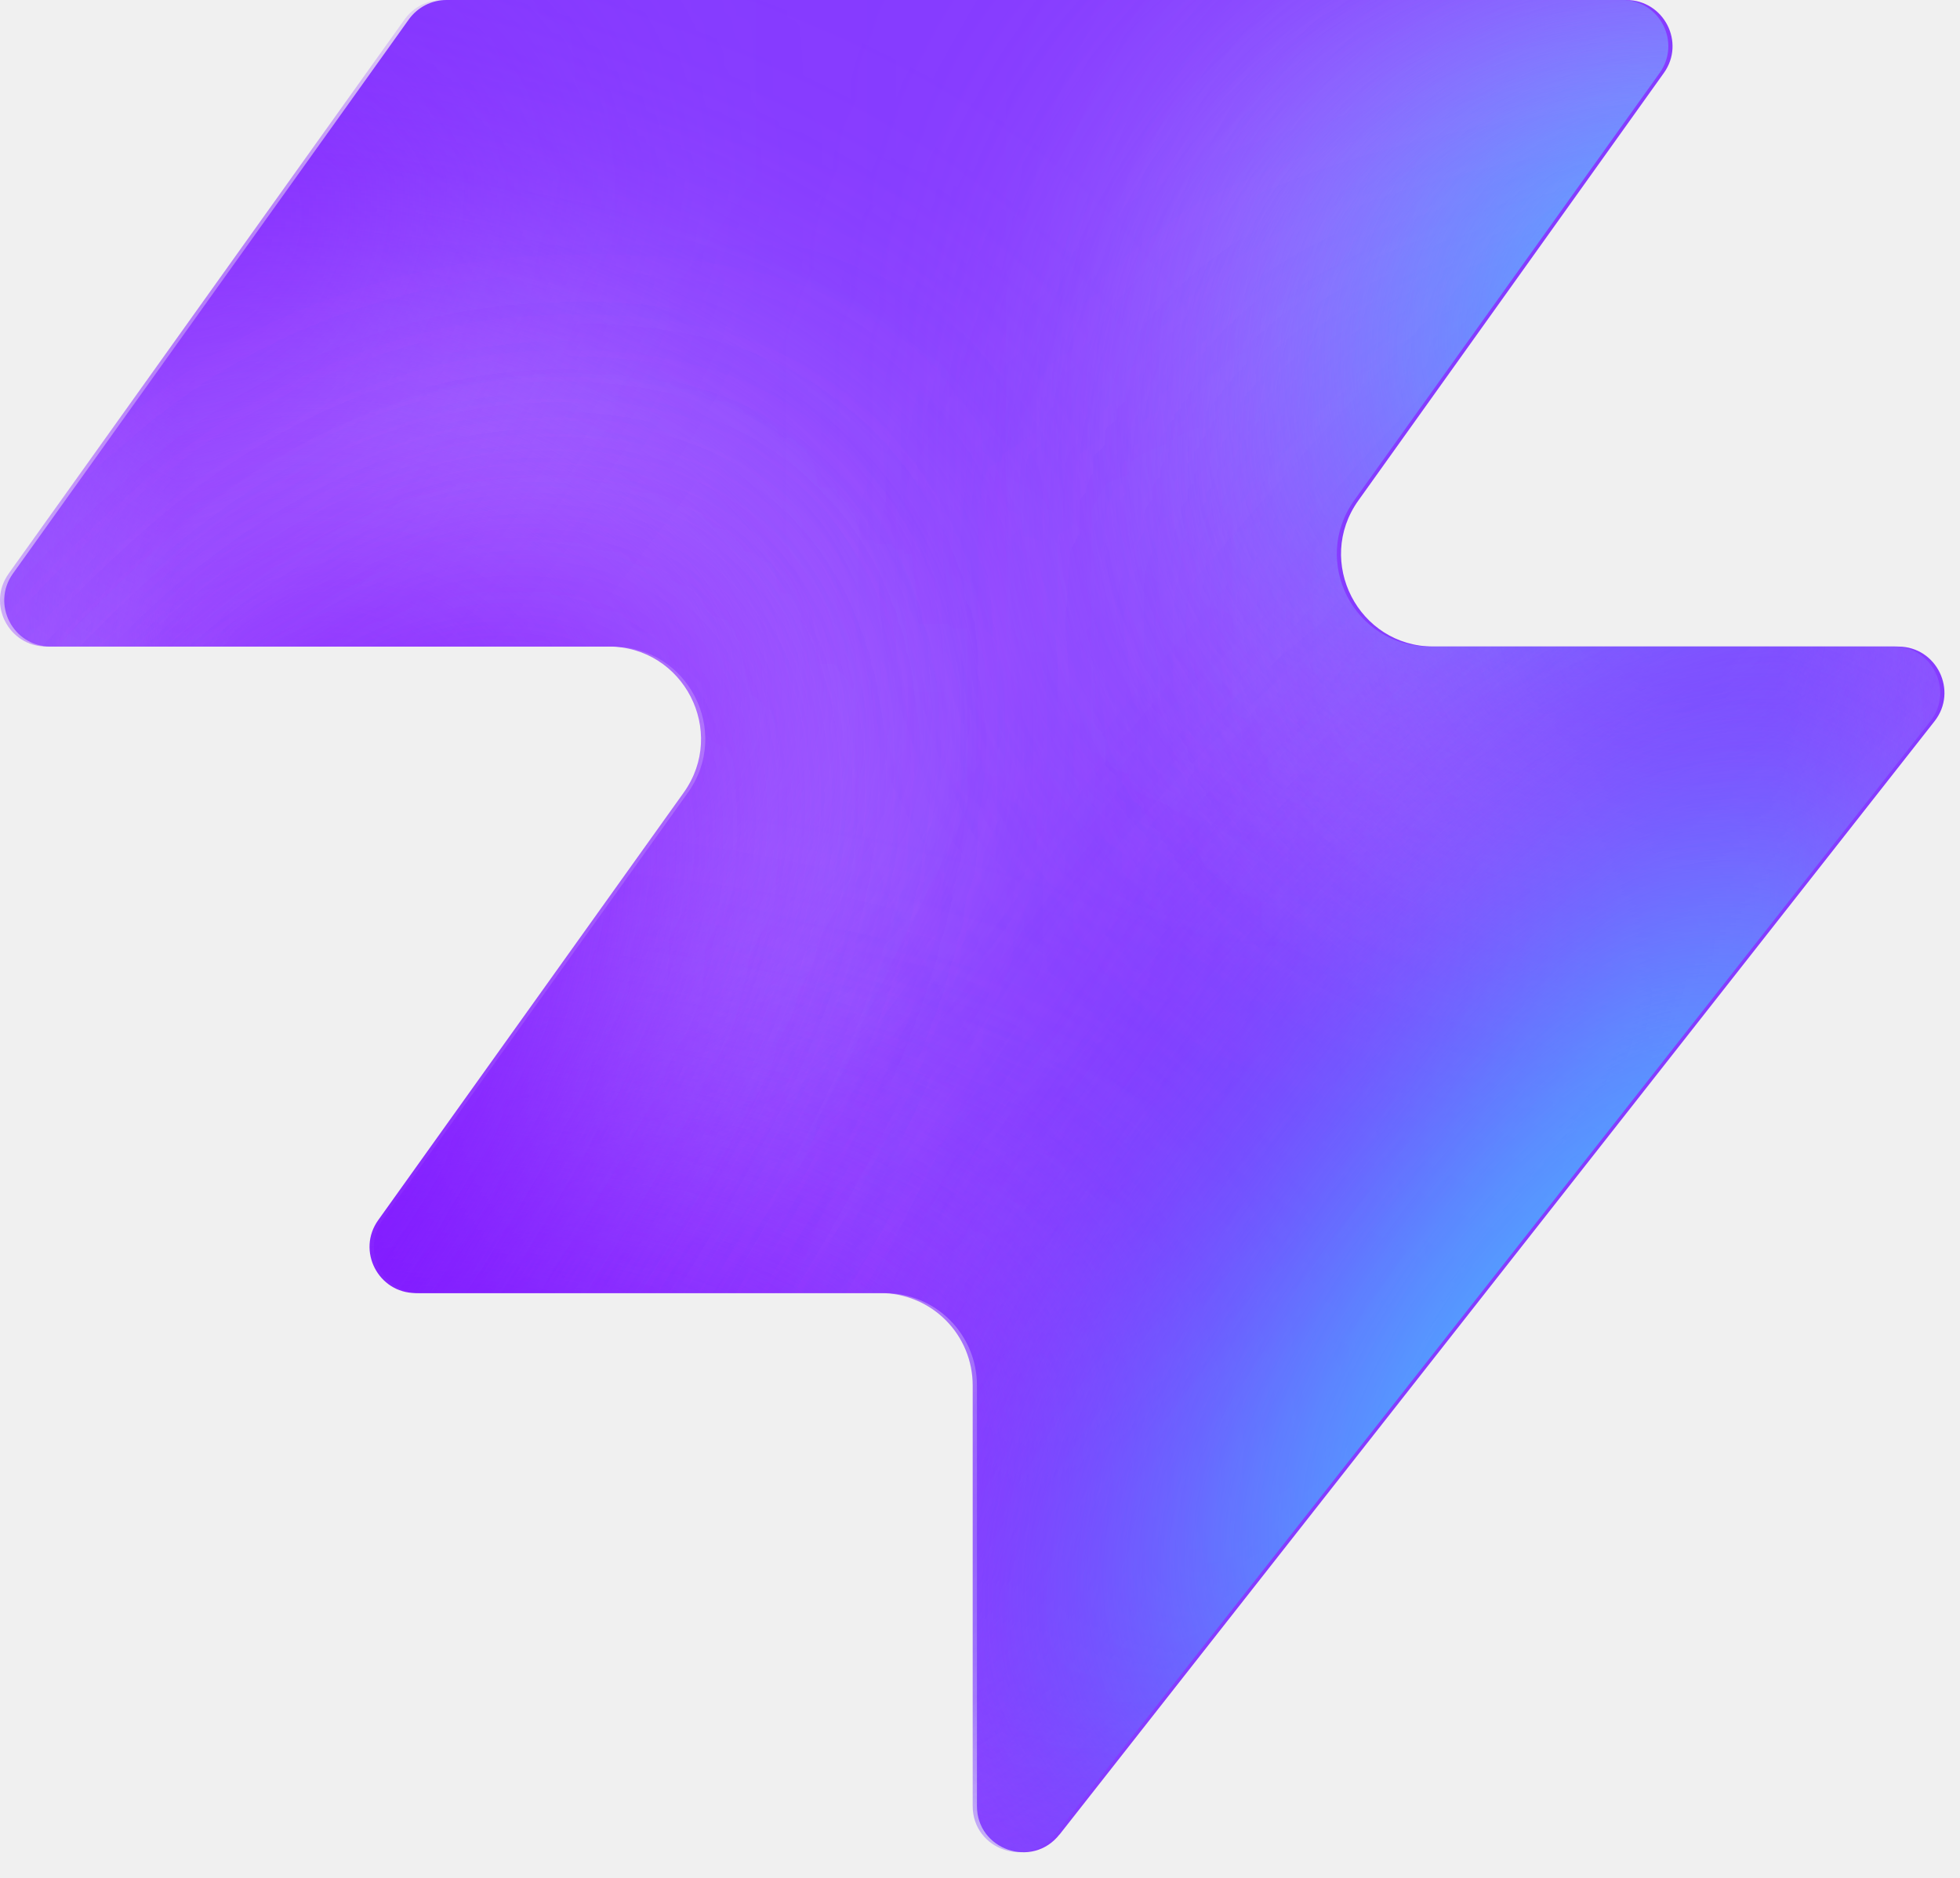
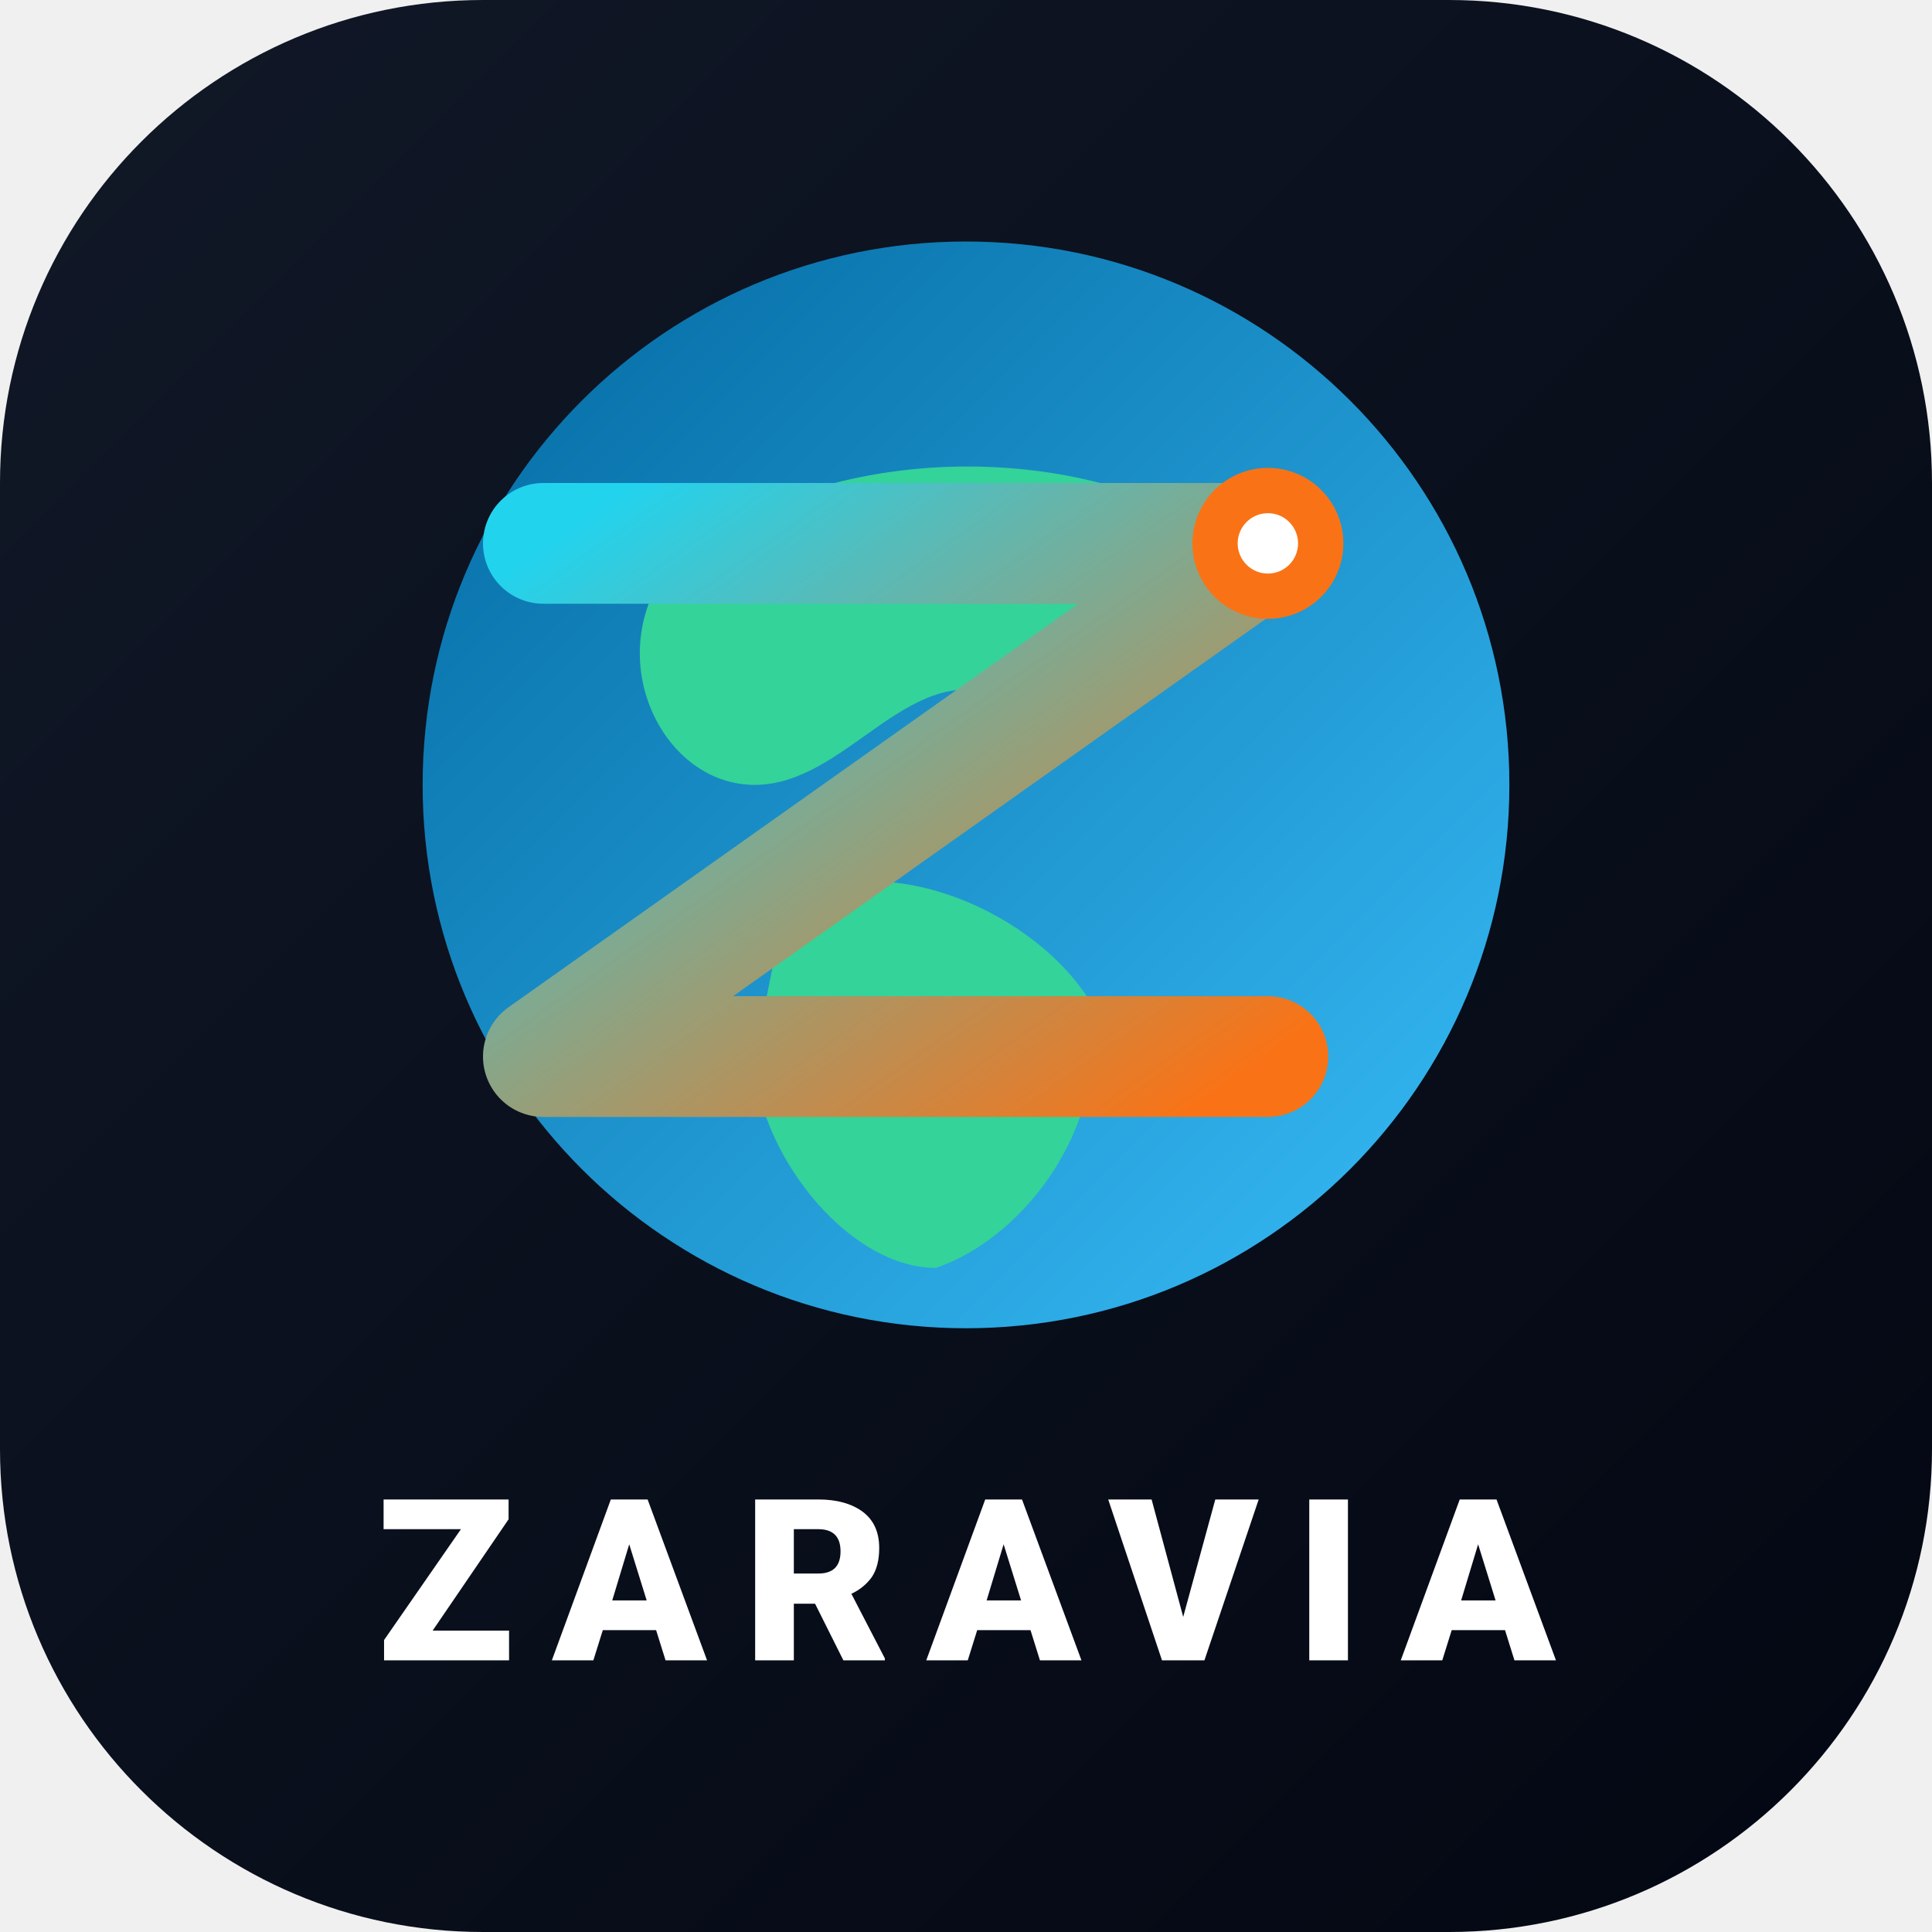
- <svg xmlns="http://www.w3.org/2000/svg" width="48" height="46" fill="none" viewBox="0 0 48 46">
-   <path fill="#863bff" d="M25.946 44.938c-.664.845-2.021.375-2.021-.698V33.937a2.26 2.26 0 0 0-2.262-2.262H10.287c-.92 0-1.456-1.04-.92-1.788l7.48-10.471c1.07-1.497 0-3.578-1.842-3.578H1.237c-.92 0-1.456-1.04-.92-1.788L10.013.474c.214-.297.556-.474.92-.474h28.894c.92 0 1.456 1.04.92 1.788l-7.48 10.471c-1.07 1.498 0 3.579 1.842 3.579h11.377c.943 0 1.473 1.088.89 1.83L25.947 44.94z" style="fill:#863bff;fill:color(display-p3 .525 .23 1);fill-opacity:1" />
-   <mask id="a" width="48" height="46" x="0" y="0" maskUnits="userSpaceOnUse" style="mask-type:alpha">
-     <path fill="#000" d="M25.842 44.938c-.664.844-2.021.375-2.021-.698V33.937a2.26 2.26 0 0 0-2.262-2.262H10.183c-.92 0-1.456-1.04-.92-1.788l7.48-10.471c1.07-1.498 0-3.579-1.842-3.579H1.133c-.92 0-1.456-1.04-.92-1.787L9.91.473c.214-.297.556-.474.92-.474h28.894c.92 0 1.456 1.04.92 1.788l-7.48 10.471c-1.07 1.498 0 3.578 1.842 3.578h11.377c.943 0 1.473 1.088.89 1.832L25.843 44.94z" style="fill:#000;fill-opacity:1" />
-   </mask>
-   <g mask="url(#a)">
-     <g filter="url(#b)">
-       <ellipse cx="5.508" cy="14.704" fill="#ede6ff" rx="5.508" ry="14.704" style="fill:#ede6ff;fill:color(display-p3 .927 .903 1);fill-opacity:1" transform="matrix(.00324 1 1 -.00324 -4.47 31.516)" />
-     </g>
-     <g filter="url(#c)">
-       <ellipse cx="10.399" cy="29.851" fill="#ede6ff" rx="10.399" ry="29.851" style="fill:#ede6ff;fill:color(display-p3 .927 .903 1);fill-opacity:1" transform="matrix(.00324 1 1 -.00324 -39.328 7.883)" />
-     </g>
-     <g filter="url(#d)">
-       <ellipse cx="5.508" cy="30.487" fill="#7e14ff" rx="5.508" ry="30.487" style="fill:#7e14ff;fill:color(display-p3 .492 .077 1);fill-opacity:1" transform="rotate(89.814 -25.913 -14.639)scale(1 -1)" />
-     </g>
-     <g filter="url(#e)">
-       <ellipse cx="5.508" cy="30.599" fill="#7e14ff" rx="5.508" ry="30.599" style="fill:#7e14ff;fill:color(display-p3 .492 .077 1);fill-opacity:1" transform="rotate(89.814 -32.644 -3.334)scale(1 -1)" />
-     </g>
-     <g filter="url(#f)">
-       <ellipse cx="5.508" cy="30.599" fill="#7e14ff" rx="5.508" ry="30.599" style="fill:#7e14ff;fill:color(display-p3 .492 .077 1);fill-opacity:1" transform="matrix(.00324 1 1 -.00324 -34.34 30.47)" />
-     </g>
-     <g filter="url(#g)">
-       <ellipse cx="14.072" cy="22.078" fill="#ede6ff" rx="14.072" ry="22.078" style="fill:#ede6ff;fill:color(display-p3 .927 .903 1);fill-opacity:1" transform="rotate(93.35 24.506 48.493)scale(-1 1)" />
-     </g>
-     <g filter="url(#h)">
-       <ellipse cx="3.47" cy="21.501" fill="#7e14ff" rx="3.47" ry="21.501" style="fill:#7e14ff;fill:color(display-p3 .492 .077 1);fill-opacity:1" transform="rotate(89.009 28.708 47.59)scale(-1 1)" />
-     </g>
-     <g filter="url(#i)">
-       <ellipse cx="3.47" cy="21.501" fill="#7e14ff" rx="3.47" ry="21.501" style="fill:#7e14ff;fill:color(display-p3 .492 .077 1);fill-opacity:1" transform="rotate(89.009 28.708 47.59)scale(-1 1)" />
-     </g>
-     <g filter="url(#j)">
-       <ellipse cx=".387" cy="8.972" fill="#7e14ff" rx="4.407" ry="29.108" style="fill:#7e14ff;fill:color(display-p3 .492 .077 1);fill-opacity:1" transform="rotate(39.51 .387 8.972)" />
-     </g>
-     <g filter="url(#k)">
-       <ellipse cx="47.523" cy="-6.092" fill="#7e14ff" rx="4.407" ry="29.108" style="fill:#7e14ff;fill:color(display-p3 .492 .077 1);fill-opacity:1" transform="rotate(37.892 47.523 -6.092)" />
-     </g>
-     <g filter="url(#l)">
-       <ellipse cx="41.412" cy="6.333" fill="#47bfff" rx="5.971" ry="9.665" style="fill:#47bfff;fill:color(display-p3 .28 .748 1);fill-opacity:1" transform="rotate(37.892 41.412 6.333)" />
-     </g>
-     <g filter="url(#m)">
-       <ellipse cx="-1.879" cy="38.332" fill="#7e14ff" rx="4.407" ry="29.108" style="fill:#7e14ff;fill:color(display-p3 .492 .077 1);fill-opacity:1" transform="rotate(37.892 -1.88 38.332)" />
-     </g>
-     <g filter="url(#n)">
-       <ellipse cx="-1.879" cy="38.332" fill="#7e14ff" rx="4.407" ry="29.108" style="fill:#7e14ff;fill:color(display-p3 .492 .077 1);fill-opacity:1" transform="rotate(37.892 -1.88 38.332)" />
-     </g>
-     <g filter="url(#o)">
-       <ellipse cx="35.651" cy="29.907" fill="#7e14ff" rx="4.407" ry="29.108" style="fill:#7e14ff;fill:color(display-p3 .492 .077 1);fill-opacity:1" transform="rotate(37.892 35.651 29.907)" />
-     </g>
-     <g filter="url(#p)">
-       <ellipse cx="38.418" cy="32.4" fill="#47bfff" rx="5.971" ry="15.297" style="fill:#47bfff;fill:color(display-p3 .28 .748 1);fill-opacity:1" transform="rotate(37.892 38.418 32.4)" />
-     </g>
-   </g>
+ <svg xmlns="http://www.w3.org/2000/svg" viewBox="0 0 64 64" width="100%" height="100%">
  <defs>
-     <filter id="b" width="60.045" height="41.654" x="-19.77" y="16.149" color-interpolation-filters="sRGB" filterUnits="userSpaceOnUse">
-       <feFlood flood-opacity="0" result="BackgroundImageFix" />
-       <feBlend in="SourceGraphic" in2="BackgroundImageFix" result="shape" />
-       <feGaussianBlur result="effect1_foregroundBlur_2002_17158" stdDeviation="7.659" />
-     </filter>
-     <filter id="c" width="90.34" height="51.437" x="-54.613" y="-7.533" color-interpolation-filters="sRGB" filterUnits="userSpaceOnUse">
-       <feFlood flood-opacity="0" result="BackgroundImageFix" />
-       <feBlend in="SourceGraphic" in2="BackgroundImageFix" result="shape" />
-       <feGaussianBlur result="effect1_foregroundBlur_2002_17158" stdDeviation="7.659" />
-     </filter>
-     <filter id="d" width="79.355" height="29.4" x="-49.64" y="2.03" color-interpolation-filters="sRGB" filterUnits="userSpaceOnUse">
-       <feFlood flood-opacity="0" result="BackgroundImageFix" />
-       <feBlend in="SourceGraphic" in2="BackgroundImageFix" result="shape" />
-       <feGaussianBlur result="effect1_foregroundBlur_2002_17158" stdDeviation="4.596" />
-     </filter>
-     <filter id="e" width="79.579" height="29.4" x="-45.045" y="20.029" color-interpolation-filters="sRGB" filterUnits="userSpaceOnUse">
-       <feFlood flood-opacity="0" result="BackgroundImageFix" />
-       <feBlend in="SourceGraphic" in2="BackgroundImageFix" result="shape" />
-       <feGaussianBlur result="effect1_foregroundBlur_2002_17158" stdDeviation="4.596" />
-     </filter>
-     <filter id="f" width="79.579" height="29.4" x="-43.513" y="21.178" color-interpolation-filters="sRGB" filterUnits="userSpaceOnUse">
-       <feFlood flood-opacity="0" result="BackgroundImageFix" />
-       <feBlend in="SourceGraphic" in2="BackgroundImageFix" result="shape" />
-       <feGaussianBlur result="effect1_foregroundBlur_2002_17158" stdDeviation="4.596" />
-     </filter>
-     <filter id="g" width="74.749" height="58.852" x="15.756" y="-17.901" color-interpolation-filters="sRGB" filterUnits="userSpaceOnUse">
-       <feFlood flood-opacity="0" result="BackgroundImageFix" />
-       <feBlend in="SourceGraphic" in2="BackgroundImageFix" result="shape" />
-       <feGaussianBlur result="effect1_foregroundBlur_2002_17158" stdDeviation="7.659" />
-     </filter>
-     <filter id="h" width="61.377" height="25.362" x="23.548" y="2.284" color-interpolation-filters="sRGB" filterUnits="userSpaceOnUse">
-       <feFlood flood-opacity="0" result="BackgroundImageFix" />
-       <feBlend in="SourceGraphic" in2="BackgroundImageFix" result="shape" />
-       <feGaussianBlur result="effect1_foregroundBlur_2002_17158" stdDeviation="4.596" />
-     </filter>
-     <filter id="i" width="61.377" height="25.362" x="23.548" y="2.284" color-interpolation-filters="sRGB" filterUnits="userSpaceOnUse">
-       <feFlood flood-opacity="0" result="BackgroundImageFix" />
-       <feBlend in="SourceGraphic" in2="BackgroundImageFix" result="shape" />
-       <feGaussianBlur result="effect1_foregroundBlur_2002_17158" stdDeviation="4.596" />
-     </filter>
-     <filter id="j" width="56.045" height="63.649" x="-27.636" y="-22.853" color-interpolation-filters="sRGB" filterUnits="userSpaceOnUse">
-       <feFlood flood-opacity="0" result="BackgroundImageFix" />
-       <feBlend in="SourceGraphic" in2="BackgroundImageFix" result="shape" />
-       <feGaussianBlur result="effect1_foregroundBlur_2002_17158" stdDeviation="4.596" />
-     </filter>
-     <filter id="k" width="54.814" height="64.646" x="20.116" y="-38.415" color-interpolation-filters="sRGB" filterUnits="userSpaceOnUse">
-       <feFlood flood-opacity="0" result="BackgroundImageFix" />
-       <feBlend in="SourceGraphic" in2="BackgroundImageFix" result="shape" />
-       <feGaussianBlur result="effect1_foregroundBlur_2002_17158" stdDeviation="4.596" />
-     </filter>
-     <filter id="l" width="33.541" height="35.313" x="24.641" y="-11.323" color-interpolation-filters="sRGB" filterUnits="userSpaceOnUse">
-       <feFlood flood-opacity="0" result="BackgroundImageFix" />
-       <feBlend in="SourceGraphic" in2="BackgroundImageFix" result="shape" />
-       <feGaussianBlur result="effect1_foregroundBlur_2002_17158" stdDeviation="4.596" />
-     </filter>
-     <filter id="m" width="54.814" height="64.646" x="-29.286" y="6.009" color-interpolation-filters="sRGB" filterUnits="userSpaceOnUse">
-       <feFlood flood-opacity="0" result="BackgroundImageFix" />
-       <feBlend in="SourceGraphic" in2="BackgroundImageFix" result="shape" />
-       <feGaussianBlur result="effect1_foregroundBlur_2002_17158" stdDeviation="4.596" />
-     </filter>
-     <filter id="n" width="54.814" height="64.646" x="-29.286" y="6.009" color-interpolation-filters="sRGB" filterUnits="userSpaceOnUse">
-       <feFlood flood-opacity="0" result="BackgroundImageFix" />
-       <feBlend in="SourceGraphic" in2="BackgroundImageFix" result="shape" />
-       <feGaussianBlur result="effect1_foregroundBlur_2002_17158" stdDeviation="4.596" />
-     </filter>
-     <filter id="o" width="54.814" height="64.646" x="8.244" y="-2.416" color-interpolation-filters="sRGB" filterUnits="userSpaceOnUse">
-       <feFlood flood-opacity="0" result="BackgroundImageFix" />
-       <feBlend in="SourceGraphic" in2="BackgroundImageFix" result="shape" />
-       <feGaussianBlur result="effect1_foregroundBlur_2002_17158" stdDeviation="4.596" />
-     </filter>
-     <filter id="p" width="39.409" height="43.623" x="18.713" y="10.588" color-interpolation-filters="sRGB" filterUnits="userSpaceOnUse">
-       <feFlood flood-opacity="0" result="BackgroundImageFix" />
-       <feBlend in="SourceGraphic" in2="BackgroundImageFix" result="shape" />
-       <feGaussianBlur result="effect1_foregroundBlur_2002_17158" stdDeviation="4.596" />
-     </filter>
+     <linearGradient id="bgTile" x1="0%" y1="0%" x2="100%" y2="100%">
+       <stop offset="0%" stop-color="#111827" />
+       <stop offset="100%" stop-color="#030712" />
+     </linearGradient>
+     <linearGradient id="oceanGrad" x1="0%" y1="0%" x2="100%" y2="100%">
+       <stop offset="0%" stop-color="#0369A1" />
+       <stop offset="100%" stop-color="#38BDF8" />
+     </linearGradient>
+     <linearGradient id="routeGrad" x1="0%" y1="0%" x2="100%" y2="100%">
+       <stop offset="0%" stop-color="#22D3EE" />
+       <stop offset="100%" stop-color="#F97316" />
+     </linearGradient>
  </defs>
+   <rect width="64" height="64" rx="16" fill="url(#bgTile)" />
+   <circle cx="32" cy="26" r="18" fill="url(#oceanGrad)" />
+   <path d="M22 19 C26 15 35 14 41 18 C41 22 36 24 33 23 C30 22 28 26 25 26 C22 26 20 22 22 19 Z" fill="#34D399" />
+   <path d="M26 30 C29 28 34 30 36 33 C37 37 34 41 31 42 C28 42 25 38 25 35 Z" fill="#34D399" />
+   <path d="M18 18 H42 L18 35 H42" fill="none" stroke="url(#routeGrad)" stroke-width="4" stroke-linecap="round" stroke-linejoin="round" />
+   <circle cx="42" cy="18" r="2.5" fill="#F97316" />
+   <circle cx="42" cy="18" r="1" fill="#FFFFFF" />
+   <text x="32" y="55" font-family="system-ui, -apple-system, BlinkMacSystemFont, 'Segoe UI', Roboto, sans-serif" font-size="7.5" font-weight="800" text-anchor="middle" letter-spacing="1.2" fill="#FFFFFF">ZARAVIA</text>
</svg>
